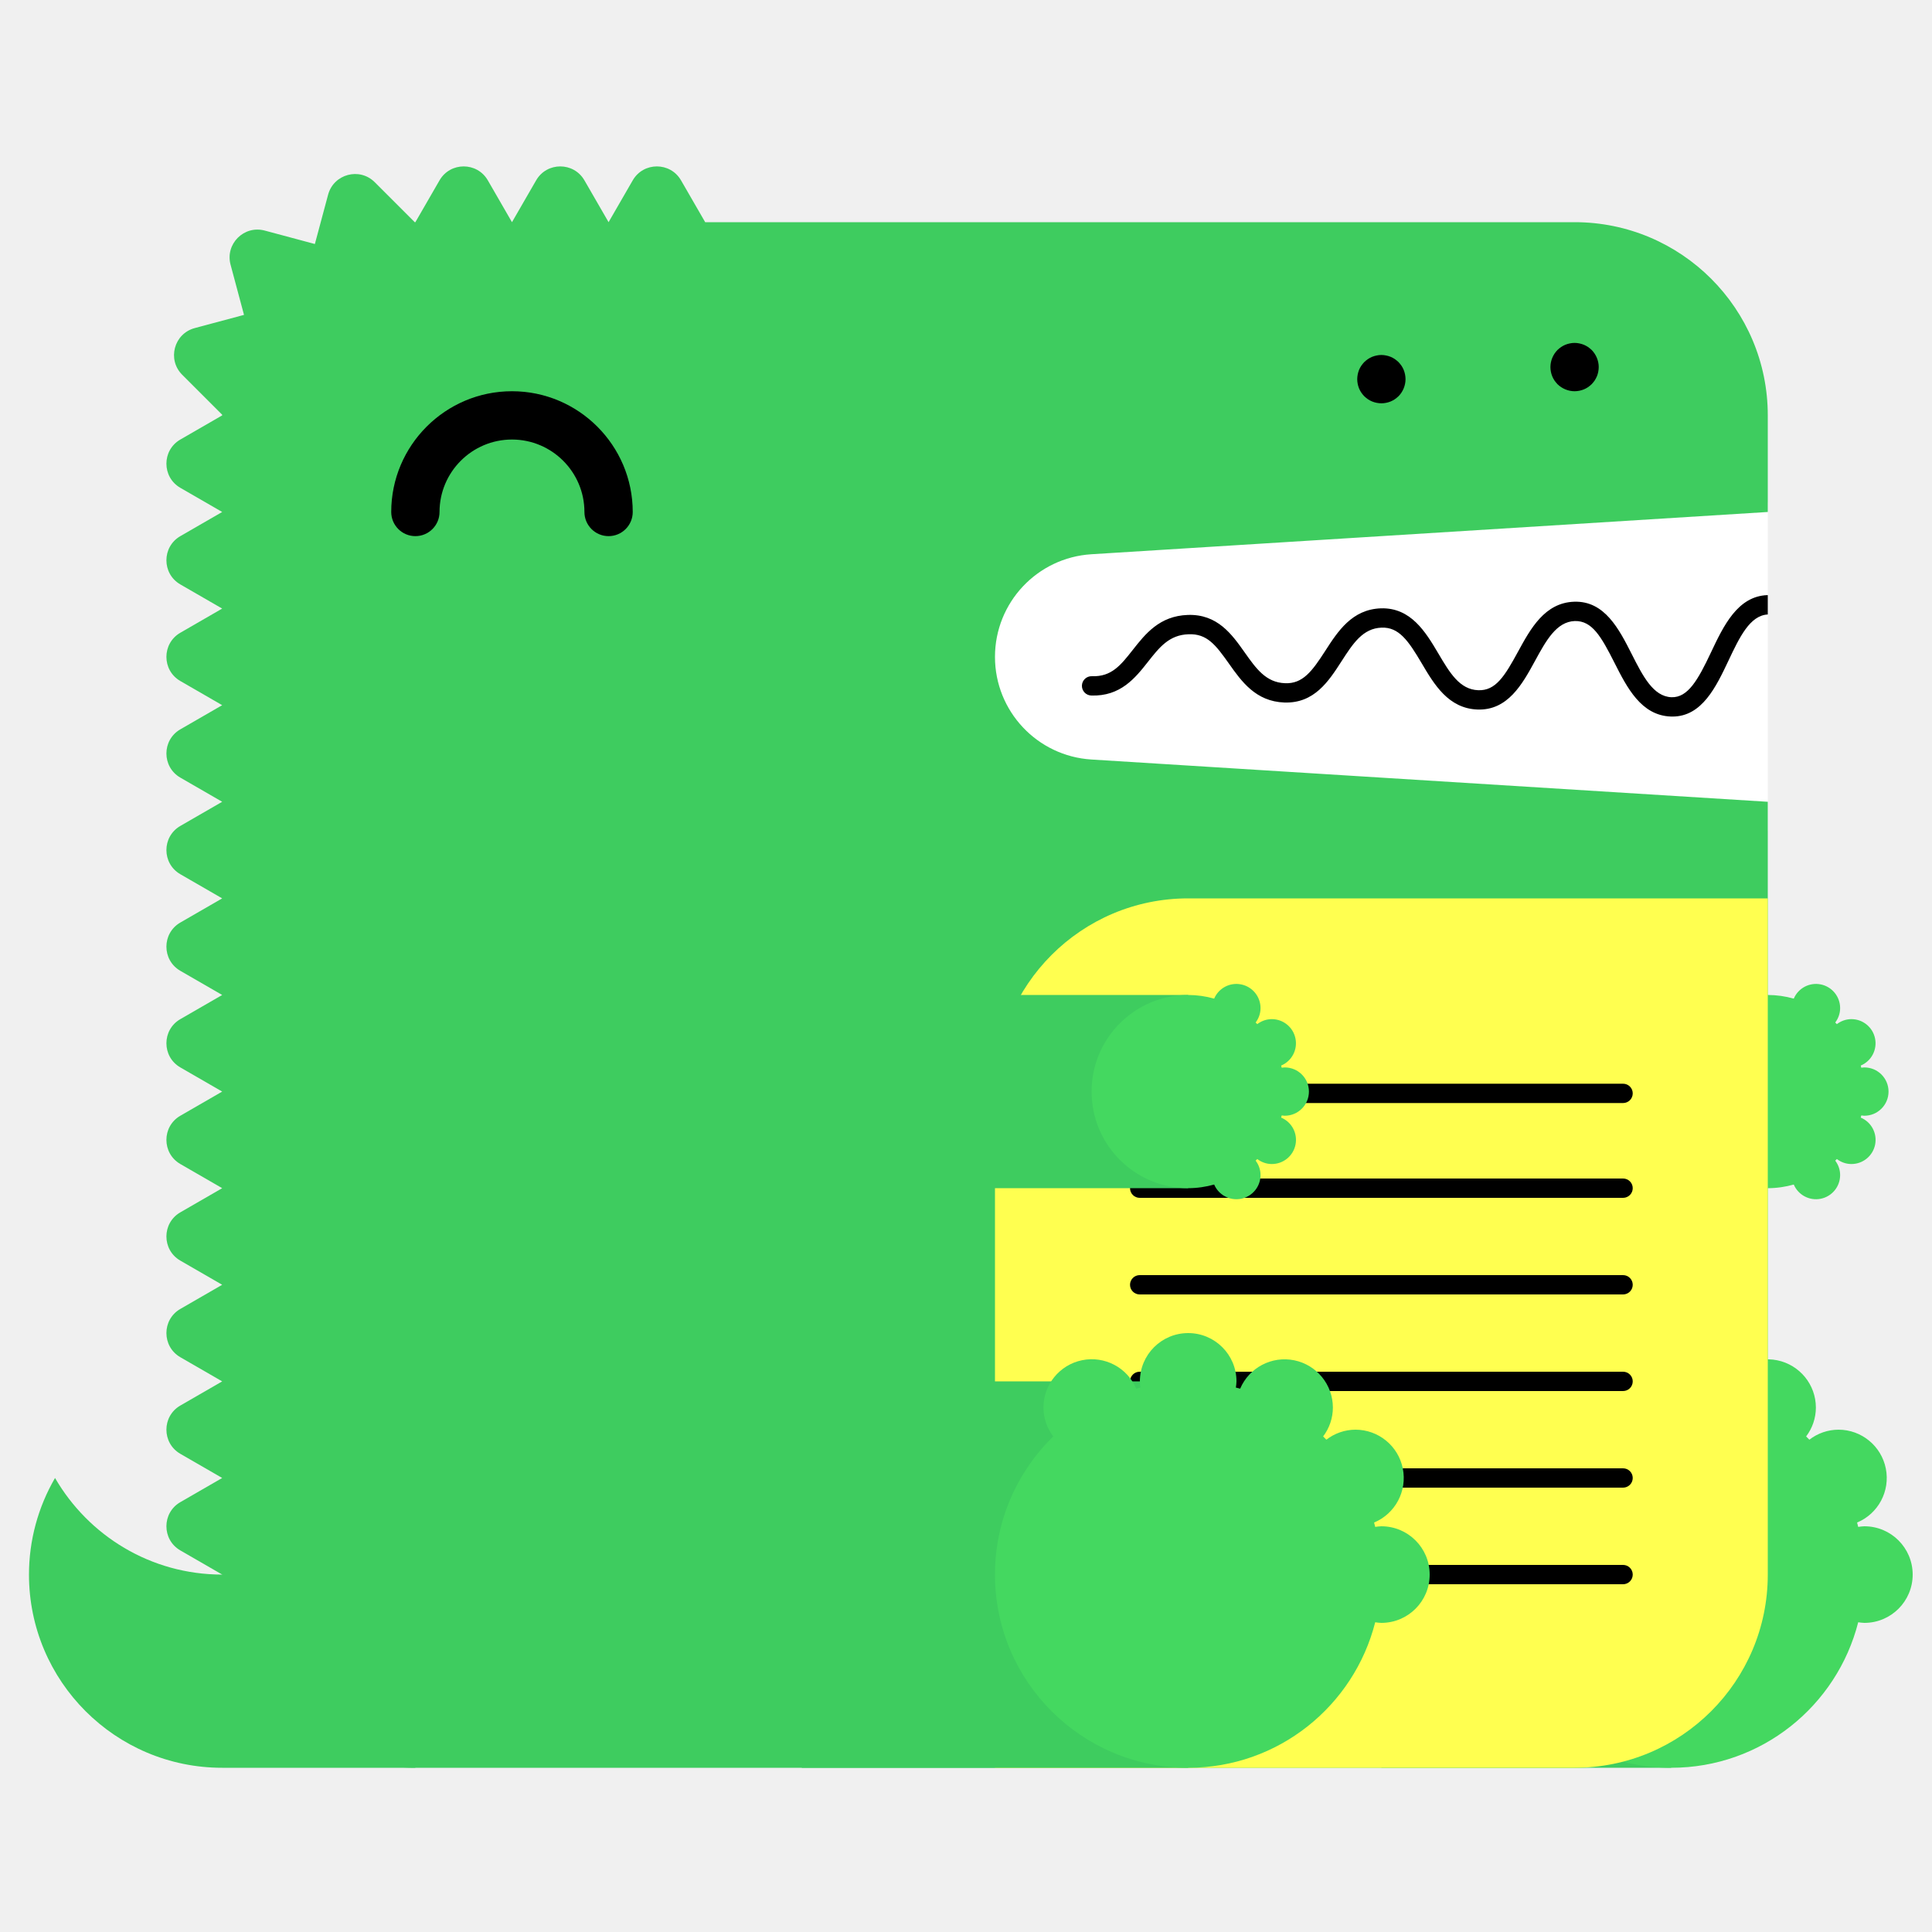
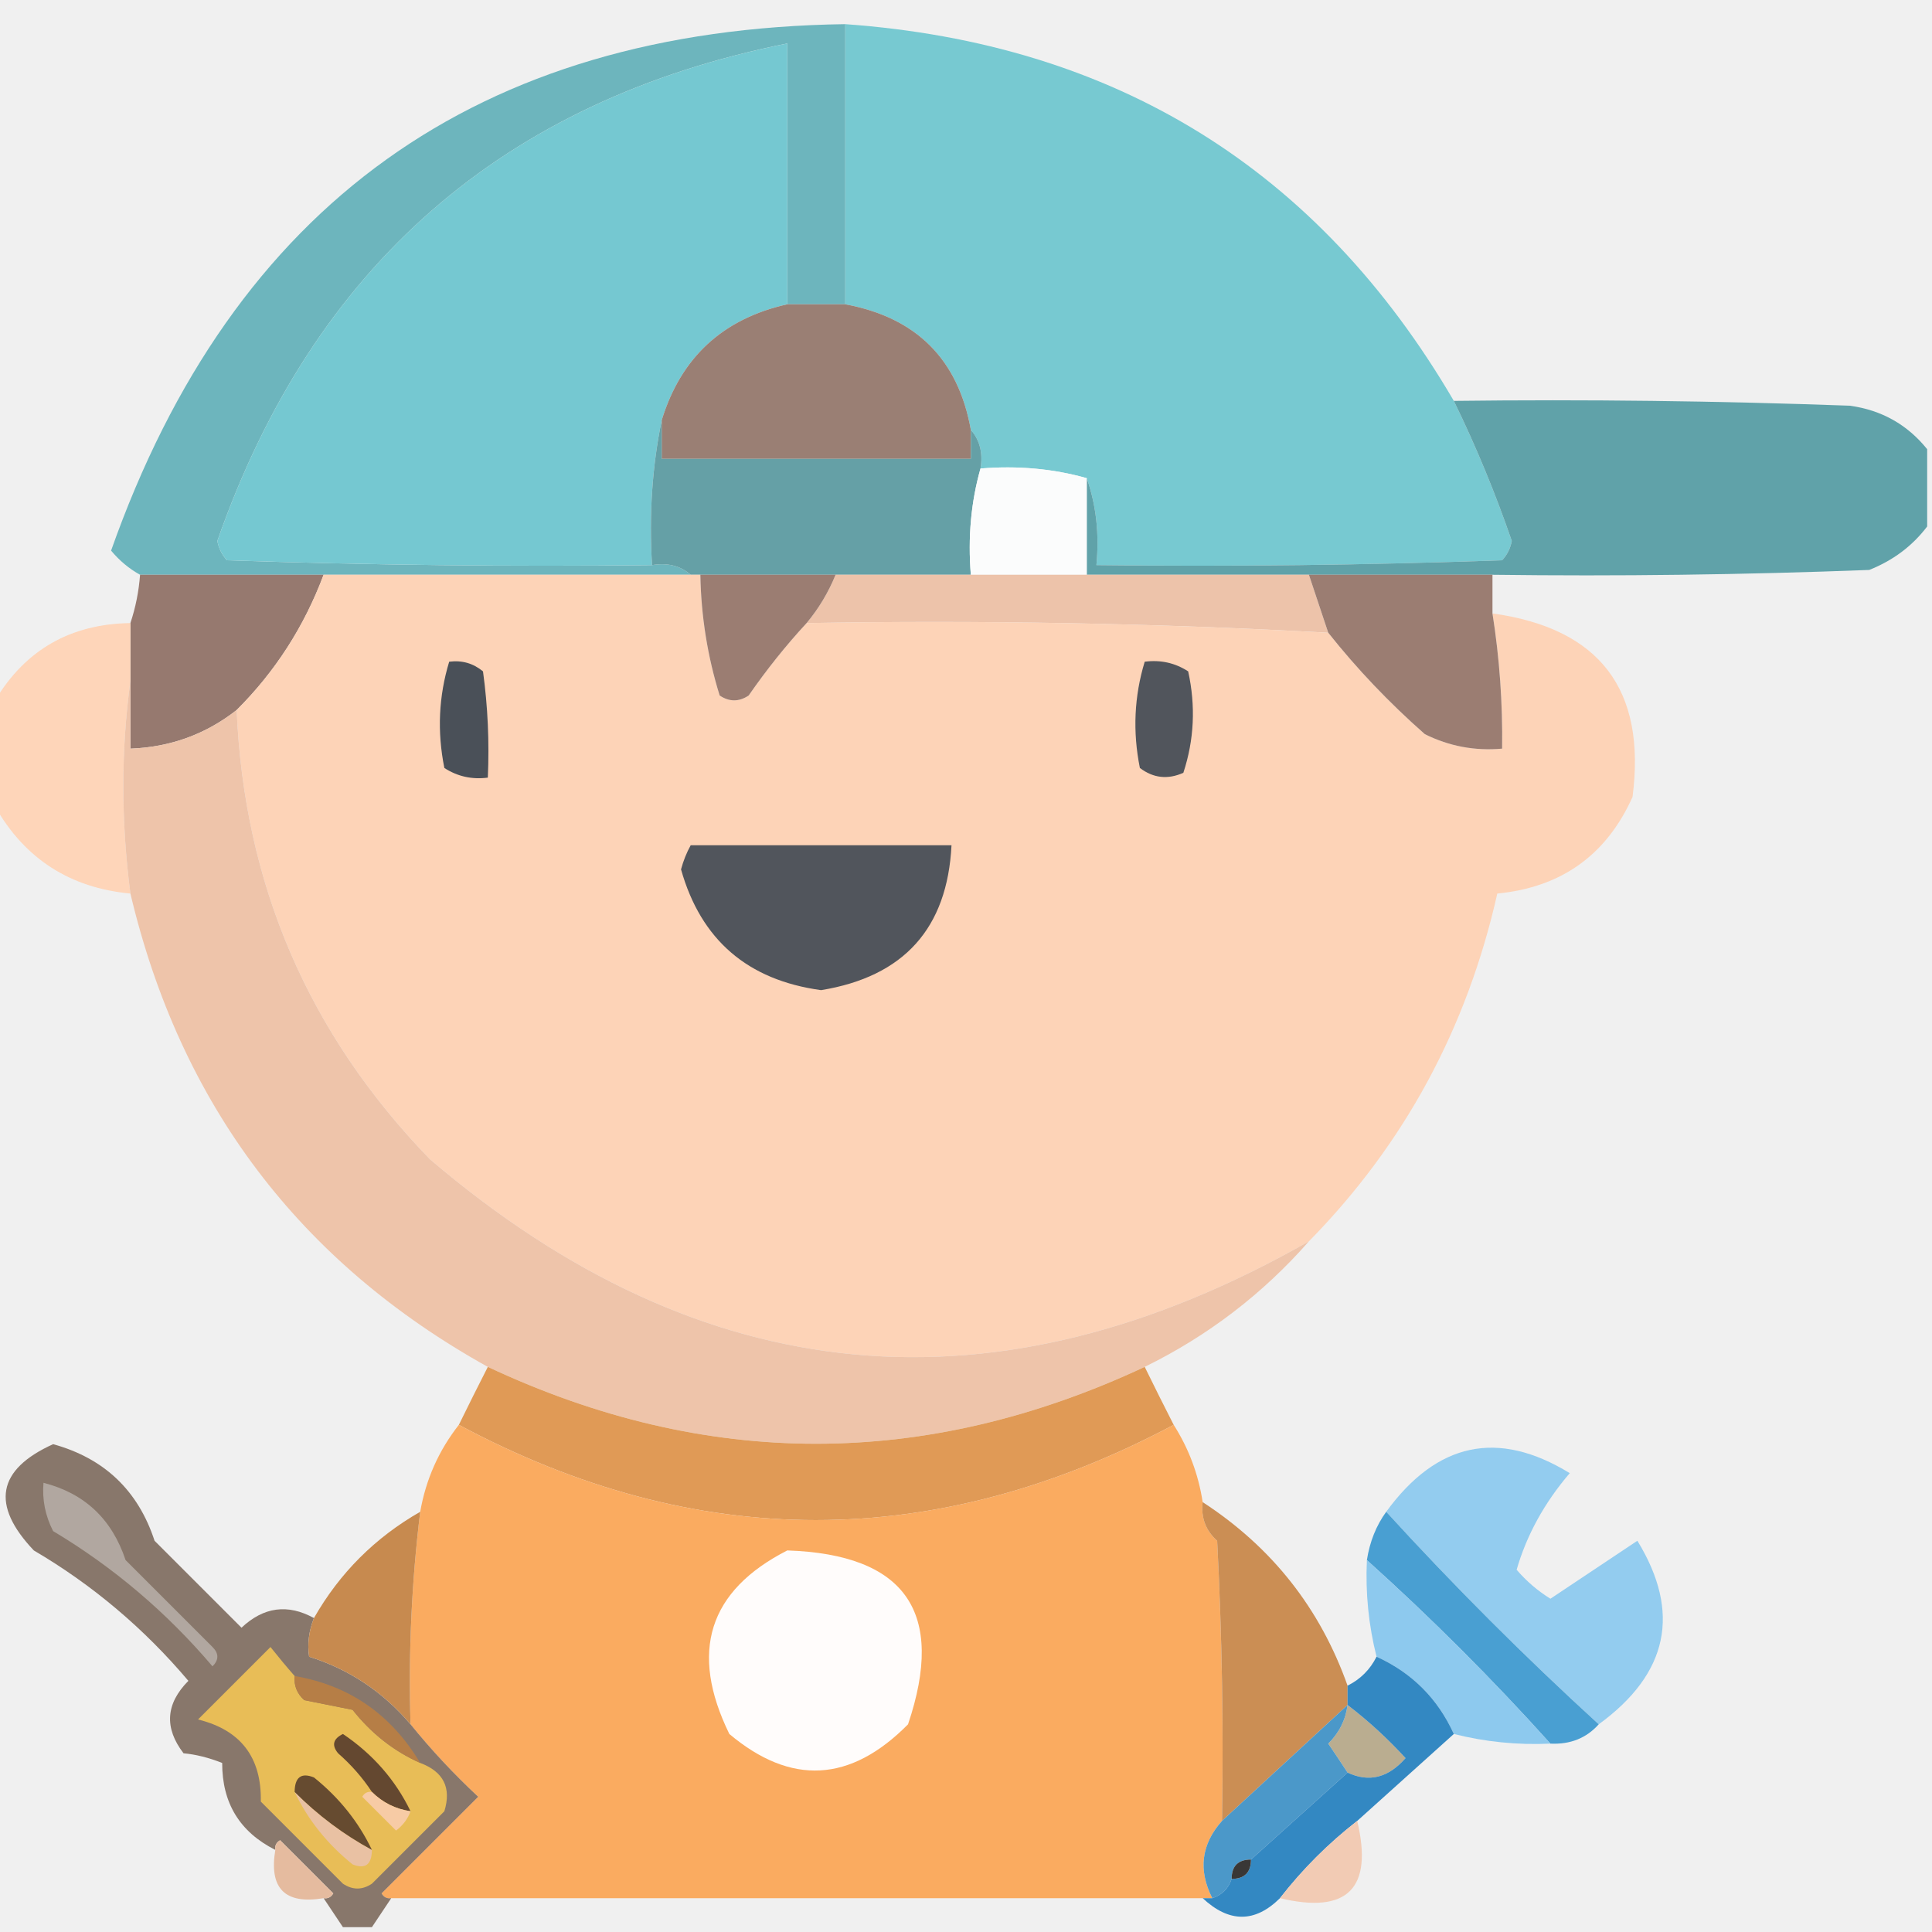
- <svg xmlns="http://www.w3.org/2000/svg" width="200" height="200" viewBox="0 0 200 200">
-   <g fill="none" fill-rule="evenodd">
-     <path fill="#FFF" d="M99 52h84v34H99z" />
-     <path d="M23 163c-7.398 0-13.843-4.027-17.303-10A19.886 19.886 0 0 0 3 163c0 11.046 8.954 20 20 20h20v-20H23z" fill="#3ECC5F" />
-     <path d="M112.98 57.376L183 53V43c0-11.046-8.954-20-20-20H73l-2.5-4.33c-1.112-1.925-3.889-1.925-5 0L63 23l-2.5-4.33c-1.111-1.925-3.889-1.925-5 0L53 23l-2.5-4.33c-1.111-1.925-3.889-1.925-5 0L43 23c-.022 0-.042.003-.065.003l-4.142-4.141c-1.57-1.571-4.252-.853-4.828 1.294l-1.369 5.104-5.192-1.392c-2.148-.575-4.111 1.389-3.535 3.536l1.39 5.193-5.102 1.367c-2.148.576-2.867 3.259-1.296 4.83l4.142 4.142c0 .021-.003.042-.003.064l-4.33 2.5c-1.925 1.111-1.925 3.889 0 5L23 53l-4.33 2.5c-1.925 1.111-1.925 3.889 0 5L23 63l-4.33 2.5c-1.925 1.111-1.925 3.889 0 5L23 73l-4.33 2.5c-1.925 1.111-1.925 3.889 0 5L23 83l-4.33 2.5c-1.925 1.111-1.925 3.889 0 5L23 93l-4.33 2.5c-1.925 1.111-1.925 3.889 0 5L23 103l-4.33 2.5c-1.925 1.111-1.925 3.889 0 5L23 113l-4.33 2.5c-1.925 1.111-1.925 3.889 0 5L23 123l-4.33 2.5c-1.925 1.111-1.925 3.889 0 5L23 133l-4.33 2.5c-1.925 1.111-1.925 3.889 0 5L23 143l-4.33 2.5c-1.925 1.111-1.925 3.889 0 5L23 153l-4.33 2.5c-1.925 1.111-1.925 3.889 0 5L23 163c0 11.046 8.954 20 20 20h120c11.046 0 20-8.954 20-20V83l-70.02-4.376A10.645 10.645 0 0 1 103 68c0-5.621 4.37-10.273 9.98-10.624" fill="#3ECC5F" />
-     <path fill="#3ECC5F" d="M143 183h30v-40h-30z" />
-     <path d="M193 158c-.219 0-.428.037-.639.064-.038-.15-.074-.301-.116-.451A5 5 0 0 0 190.32 148a4.96 4.96 0 0 0-3.016 1.036 26.531 26.531 0 0 0-.335-.336 4.955 4.955 0 0 0 1.011-2.987 5 5 0 0 0-9.599-1.959c-.148-.042-.297-.077-.445-.115.027-.211.064-.42.064-.639a5 5 0 0 0-5-5 5 5 0 0 0-5 5c0 .219.037.428.064.639-.148.038-.297.073-.445.115a4.998 4.998 0 0 0-9.599 1.959c0 1.125.384 2.151 1.011 2.987-3.717 3.632-6.031 8.693-6.031 14.3 0 11.046 8.954 20 20 20 9.339 0 17.16-6.41 19.361-15.064.211.027.42.064.639.064a5 5 0 0 0 5-5 5 5 0 0 0-5-5" fill="#44D860" />
-     <path fill="#3ECC5F" d="M153 123h30v-20h-30z" />
-     <path d="M193 115.5a2.5 2.5 0 1 0 0-5c-.109 0-.214.019-.319.032-.02-.075-.037-.15-.058-.225a2.501 2.501 0 0 0-.963-4.807c-.569 0-1.088.197-1.508.518a6.653 6.653 0 0 0-.168-.168c.314-.417.506-.931.506-1.494a2.5 2.5 0 0 0-4.8-.979A9.987 9.987 0 0 0 183 103c-5.522 0-10 4.478-10 10s4.478 10 10 10c.934 0 1.833-.138 2.69-.377a2.5 2.5 0 0 0 4.8-.979c0-.563-.192-1.077-.506-1.494.057-.055.113-.111.168-.168.42.321.939.518 1.508.518a2.5 2.5 0 0 0 .963-4.807c.021-.074.038-.15.058-.225.105.013.21.032.319.032" fill="#44D860" />
-     <path d="M63 55.5a2.5 2.5 0 0 1-2.5-2.5c0-4.136-3.364-7.5-7.5-7.5s-7.5 3.364-7.5 7.5a2.5 2.5 0 1 1-5 0c0-6.893 5.607-12.5 12.5-12.5S65.5 46.107 65.5 53a2.5 2.5 0 0 1-2.5 2.5" fill="#000" />
-     <path d="M103 183h60c11.046 0 20-8.954 20-20V93h-60c-11.046 0-20 8.954-20 20v70z" fill="#FFFF50" />
-     <path d="M168.02 124h-50.04a1 1 0 1 1 0-2h50.04a1 1 0 1 1 0 2m0 20h-50.04a1 1 0 1 1 0-2h50.04a1 1 0 1 1 0 2m0 20h-50.04a1 1 0 1 1 0-2h50.04a1 1 0 1 1 0 2m0-49.814h-50.04a1 1 0 1 1 0-2h50.04a1 1 0 1 1 0 2m0 19.814h-50.04a1 1 0 1 1 0-2h50.04a1 1 0 1 1 0 2m0 20h-50.04a1 1 0 1 1 0-2h50.04a1 1 0 1 1 0 2M183 61.611c-.012 0-.022-.006-.034-.005-3.09.105-4.552 3.196-5.842 5.923-1.346 2.85-2.387 4.703-4.093 4.647-1.889-.068-2.969-2.202-4.113-4.46-1.314-2.594-2.814-5.536-5.963-5.426-3.046.104-4.513 2.794-5.807 5.167-1.377 2.528-2.314 4.065-4.121 3.994-1.927-.07-2.951-1.805-4.136-3.813-1.321-2.236-2.848-4.75-5.936-4.664-2.994.103-4.465 2.385-5.763 4.4-1.373 2.13-2.335 3.428-4.165 3.351-1.973-.07-2.992-1.51-4.171-3.177-1.324-1.873-2.816-3.993-5.895-3.89-2.928.1-4.399 1.97-5.696 3.618-1.232 1.564-2.194 2.802-4.229 2.724a1 1 0 0 0-.072 2c3.017.101 4.545-1.8 5.872-3.487 1.177-1.496 2.193-2.787 4.193-2.855 1.926-.082 2.829 1.115 4.195 3.045 1.297 1.834 2.769 3.914 5.731 4.021 3.103.104 4.596-2.215 5.918-4.267 1.182-1.834 2.202-3.417 4.15-3.484 1.793-.067 2.769 1.35 4.145 3.681 1.297 2.197 2.766 4.686 5.787 4.796 3.125.108 4.634-2.62 5.949-5.035 1.139-2.088 2.214-4.06 4.119-4.126 1.793-.042 2.728 1.595 4.111 4.33 1.292 2.553 2.757 5.445 5.825 5.556l.169.003c3.064 0 4.518-3.075 5.805-5.794 1.139-2.41 2.217-4.68 4.067-4.773v-2z" fill="#000" />
-     <path fill="#3ECC5F" d="M83 183h40v-40H83z" />
-     <path d="M143 158c-.219 0-.428.037-.639.064-.038-.15-.074-.301-.116-.451A5 5 0 0 0 140.32 148a4.96 4.96 0 0 0-3.016 1.036 26.531 26.531 0 0 0-.335-.336 4.955 4.955 0 0 0 1.011-2.987 5 5 0 0 0-9.599-1.959c-.148-.042-.297-.077-.445-.115.027-.211.064-.42.064-.639a5 5 0 0 0-5-5 5 5 0 0 0-5 5c0 .219.037.428.064.639-.148.038-.297.073-.445.115a4.998 4.998 0 0 0-9.599 1.959c0 1.125.384 2.151 1.011 2.987-3.717 3.632-6.031 8.693-6.031 14.3 0 11.046 8.954 20 20 20 9.339 0 17.16-6.41 19.361-15.064.211.027.42.064.639.064a5 5 0 0 0 5-5 5 5 0 0 0-5-5" fill="#44D860" />
-     <path fill="#3ECC5F" d="M83 123h40v-20H83z" />
-     <path d="M133 115.5a2.5 2.5 0 1 0 0-5c-.109 0-.214.019-.319.032-.02-.075-.037-.15-.058-.225a2.501 2.501 0 0 0-.963-4.807c-.569 0-1.088.197-1.508.518a6.653 6.653 0 0 0-.168-.168c.314-.417.506-.931.506-1.494a2.5 2.5 0 0 0-4.8-.979A9.987 9.987 0 0 0 123 103c-5.522 0-10 4.478-10 10s4.478 10 10 10c.934 0 1.833-.138 2.69-.377a2.5 2.5 0 0 0 4.8-.979c0-.563-.192-1.077-.506-1.494.057-.055.113-.111.168-.168.42.321.939.518 1.508.518a2.5 2.5 0 0 0 .963-4.807c.021-.074.038-.15.058-.225.105.013.21.032.319.032" fill="#44D860" />
-     <path d="M143 41.75c-.16 0-.33-.02-.49-.05a2.52 2.52 0 0 1-.47-.14c-.15-.06-.29-.14-.431-.23-.13-.09-.259-.2-.38-.31-.109-.12-.219-.24-.309-.38s-.17-.28-.231-.43a2.619 2.619 0 0 1-.189-.96c0-.16.02-.33.05-.49.03-.16.08-.31.139-.47.061-.15.141-.29.231-.43.09-.13.2-.26.309-.38.121-.11.25-.22.38-.31.141-.09.281-.17.431-.23.149-.06.31-.11.47-.14.32-.07.65-.07.98 0 .159.03.32.08.47.14.149.06.29.14.43.23.13.09.259.2.38.31.11.12.22.25.31.38.09.14.17.28.23.43.06.16.11.31.14.47.029.16.05.33.05.49 0 .66-.271 1.31-.73 1.77-.121.11-.25.22-.38.31-.14.09-.281.17-.43.23a2.565 2.565 0 0 1-.96.19m20-1.25c-.66 0-1.3-.27-1.771-.73a3.802 3.802 0 0 1-.309-.38c-.09-.14-.17-.28-.231-.43a2.619 2.619 0 0 1-.189-.96c0-.66.27-1.3.729-1.77.121-.11.25-.22.38-.31.141-.09.281-.17.431-.23.149-.06.31-.11.47-.14.32-.07.66-.07.98 0 .159.03.32.08.47.14.149.06.29.14.43.23.13.09.259.2.38.31.459.47.73 1.11.73 1.77 0 .16-.021.33-.05.49-.03.16-.08.32-.14.47-.07.15-.14.29-.23.43-.09.13-.2.26-.31.38-.121.11-.25.22-.38.31-.14.09-.281.17-.43.23a2.565 2.565 0 0 1-.96.19" fill="#000" />
+ <svg xmlns="http://www.w3.org/2000/svg" version="1.1" width="200px" height="200px" style="shape-rendering:geometricPrecision; text-rendering:geometricPrecision; image-rendering:optimizeQuality; fill-rule:evenodd; clip-rule:evenodd">
+   <g>
+     <path style="opacity:0.993" fill="#76c9d1" d="M 87.5,2.5 C 115.471,4.511 136.471,17.511 150.5,41.5C 152.785,46.183 154.785,51.016 156.5,56C 156.355,56.772 156.022,57.439 155.5,58C 141.504,58.5 127.504,58.667 113.5,58.5C 113.81,55.287 113.477,52.287 112.5,49.5C 109.038,48.518 105.371,48.185 101.5,48.5C 101.768,46.901 101.434,45.568 100.5,44.5C 99.2,37.2 94.866,32.866 87.5,31.5C 87.5,21.833 87.5,12.167 87.5,2.5 Z" />
+   </g>
+   <g>
+     <path style="opacity:1" fill="#6db5bd" d="M 87.5,2.5 C 87.5,12.167 87.5,21.833 87.5,31.5C 85.5,31.5 83.5,31.5 81.5,31.5C 81.5,22.5 81.5,13.5 81.5,4.5C 52.112,10.38 32.446,27.546 22.5,56C 22.645,56.772 22.978,57.439 23.5,58C 38.163,58.5 52.83,58.667 67.5,58.5C 69.099,58.232 70.432,58.566 71.5,59.5C 58.833,59.5 46.167,59.5 33.5,59.5C 27.167,59.5 20.833,59.5 14.5,59.5C 13.373,58.878 12.373,58.045 11.5,57C 24.146,21.193 49.48,3.026 87.5,2.5 Z" />
+   </g>
+   <g>
+     <path style="opacity:1" fill="#75c8d1" d="M 81.5,31.5 C 74.823,32.998 70.49,36.998 68.5,43.5C 67.513,48.305 67.18,53.305 67.5,58.5C 52.83,58.667 38.163,58.5 23.5,58C 22.978,57.439 22.645,56.772 22.5,56C 32.446,27.546 52.112,10.38 81.5,4.5C 81.5,13.5 81.5,22.5 81.5,31.5 Z" />
+   </g>
+   <g>
+     <path style="opacity:1" fill="#9a7f74" d="M 81.5,31.5 C 83.5,31.5 85.5,31.5 87.5,31.5C 94.866,32.866 99.2,37.2 100.5,44.5C 100.5,45.5 100.5,46.5 100.5,47.5C 89.833,47.5 79.167,47.5 68.5,47.5C 68.5,46.167 68.5,44.833 68.5,43.5C 70.49,36.998 74.823,32.998 81.5,31.5 Z" />
+   </g>
+   <g>
+     <path style="opacity:1" fill="#60a2a9" d="M 150.5,41.5 C 164.171,41.333 177.837,41.5 191.5,42C 194.778,42.451 197.444,43.951 199.5,46.5C 199.5,49.167 199.5,51.833 199.5,54.5C 197.968,56.521 195.968,58.021 193.5,59C 180.504,59.5 167.504,59.667 154.5,59.5C 148.167,59.5 141.833,59.5 135.5,59.5C 127.833,59.5 120.167,59.5 112.5,59.5C 112.5,56.167 112.5,52.833 112.5,49.5C 113.477,52.287 113.81,55.287 113.5,58.5C 127.504,58.667 141.504,58.5 155.5,58C 156.022,57.439 156.355,56.772 156.5,56C 154.785,51.016 152.785,46.183 150.5,41.5 Z" />
+   </g>
+   <g>
+     <path style="opacity:1" fill="#65a0a6" d="M 68.5,43.5 C 68.5,44.833 68.5,46.167 68.5,47.5C 79.167,47.5 89.833,47.5 100.5,47.5C 100.5,46.5 100.5,45.5 100.5,44.5C 101.434,45.568 101.768,46.901 101.5,48.5C 100.518,51.962 100.185,55.629 100.5,59.5C 95.833,59.5 91.167,59.5 86.5,59.5C 81.833,59.5 77.167,59.5 72.5,59.5C 72.167,59.5 71.833,59.5 71.5,59.5C 70.432,58.566 69.099,58.232 67.5,58.5C 67.18,53.305 67.513,48.305 68.5,43.5 Z" />
+   </g>
+   <g>
+     <path style="opacity:1" fill="#fbfcfc" d="M 101.5,48.5 C 105.371,48.185 109.038,48.518 112.5,49.5C 112.5,52.833 112.5,56.167 112.5,59.5C 108.5,59.5 104.5,59.5 100.5,59.5C 100.185,55.629 100.518,51.962 101.5,48.5 Z" />
+   </g>
+   <g>
+     <path style="opacity:1" fill="#96796f" d="M 14.5,59.5 C 20.833,59.5 27.167,59.5 33.5,59.5C 31.494,64.855 28.494,69.521 24.5,73.5C 21.302,76.011 17.636,77.345 13.5,77.5C 13.5,75.167 13.5,72.833 13.5,70.5C 13.5,68.5 13.5,66.5 13.5,64.5C 14.038,62.883 14.371,61.216 14.5,59.5 Z" />
+   </g>
+   <g>
+     <path style="opacity:1" fill="#edc3aa" d="M 86.5,59.5 C 91.167,59.5 95.833,59.5 100.5,59.5C 104.5,59.5 108.5,59.5 112.5,59.5C 120.167,59.5 127.833,59.5 135.5,59.5C 136.167,61.5 136.833,63.5 137.5,65.5C 119.577,64.514 101.577,64.181 83.5,64.5C 84.751,62.999 85.751,61.333 86.5,59.5 Z" />
+   </g>
+   <g>
+     <path style="opacity:0.976" fill="#fed4b7" d="M 13.5,64.5 C 13.5,66.5 13.5,68.5 13.5,70.5C 12.524,77.67 12.524,85.003 13.5,92.5C 7.254,91.915 2.587,88.915 -0.5,83.5C -0.5,79.833 -0.5,76.167 -0.5,72.5C 2.635,67.263 7.302,64.596 13.5,64.5 Z" />
+   </g>
+   <g>
+     <path style="opacity:0.997" fill="#fdd3b7" d="M 33.5,59.5 C 46.167,59.5 58.833,59.5 71.5,59.5C 71.833,59.5 72.167,59.5 72.5,59.5C 72.577,63.794 73.244,67.96 74.5,72C 75.5,72.667 76.5,72.667 77.5,72C 79.364,69.312 81.364,66.812 83.5,64.5C 101.577,64.181 119.577,64.514 137.5,65.5C 140.48,69.255 143.813,72.755 147.5,76C 150.014,77.252 152.68,77.752 155.5,77.5C 155.563,72.797 155.229,68.13 154.5,63.5C 165.605,65.043 170.438,71.376 169,82.5C 166.292,88.525 161.626,91.858 155,92.5C 151.858,106.46 145.358,118.46 135.5,128.5C 103.108,146.949 72.774,144.116 44.5,120C 31.931,107.029 25.264,91.529 24.5,73.5C 28.494,69.521 31.494,64.855 33.5,59.5 Z" />
+   </g>
+   <g>
+     <path style="opacity:1" fill="#9b7d72" d="M 72.5,59.5 C 77.167,59.5 81.833,59.5 86.5,59.5C 85.751,61.333 84.751,62.999 83.5,64.5C 81.364,66.812 79.364,69.312 77.5,72C 76.5,72.667 75.5,72.667 74.5,72C 73.244,67.96 72.577,63.794 72.5,59.5 Z" />
+   </g>
+   <g>
+     <path style="opacity:1" fill="#9b7d72" d="M 135.5,59.5 C 141.833,59.5 148.167,59.5 154.5,59.5C 154.5,60.833 154.5,62.167 154.5,63.5C 155.229,68.13 155.563,72.797 155.5,77.5C 152.68,77.752 150.014,77.252 147.5,76C 143.813,72.755 140.48,69.255 137.5,65.5C 136.833,63.5 136.167,61.5 135.5,59.5 Z" />
+   </g>
+   <g>
+     <path style="opacity:1" fill="#4a5058" d="M 46.5,68.5 C 47.822,68.33 48.989,68.663 50,69.5C 50.499,73.152 50.665,76.818 50.5,80.5C 48.856,80.713 47.356,80.38 46,79.5C 45.245,75.745 45.411,72.078 46.5,68.5 Z" />
+   </g>
+   <g>
+     <path style="opacity:1" fill="#51555c" d="M 118.5,68.5 C 120.144,68.287 121.644,68.62 123,69.5C 123.789,73.091 123.622,76.591 122.5,80C 120.888,80.72 119.388,80.554 118,79.5C 117.245,75.745 117.411,72.078 118.5,68.5 Z" />
+   </g>
+   <g>
+     <path style="opacity:0.996" fill="#eec4aa" d="M 13.5,70.5 C 13.5,72.833 13.5,75.167 13.5,77.5C 17.636,77.345 21.302,76.011 24.5,73.5C 25.264,91.529 31.931,107.029 44.5,120C 72.774,144.116 103.108,146.949 135.5,128.5C 130.711,133.952 125.045,138.285 118.5,141.5C 95.788,152.11 73.121,152.11 50.5,141.5C 30.998,130.654 18.664,114.321 13.5,92.5C 12.524,85.003 12.524,77.67 13.5,70.5 Z" />
+   </g>
+   <g>
+     <path style="opacity:1" fill="#51555c" d="M 71.5,87.5 C 80.5,87.5 89.5,87.5 98.5,87.5C 98.071,96.098 93.571,101.098 85,102.5C 77.394,101.46 72.561,97.294 70.5,90C 70.743,89.098 71.077,88.265 71.5,87.5 Z" />
+   </g>
+   <g>
+     <path style="opacity:0.998" fill="#e09a56" d="M 50.5,141.5 C 73.121,152.11 95.788,152.11 118.5,141.5C 119.471,143.483 120.471,145.483 121.5,147.5C 96.758,160.646 72.092,160.646 47.5,147.5C 48.471,145.517 49.471,143.517 50.5,141.5 Z" />
+   </g>
+   <g>
+     <path style="opacity:0.992" fill="#faaa5f" d="M 47.5,147.5 C 72.092,160.646 96.758,160.646 121.5,147.5C 123.06,149.954 124.06,152.62 124.5,155.5C 124.312,157.103 124.812,158.437 126,159.5C 126.5,169.161 126.666,178.828 126.5,188.5C 124.35,190.922 124.017,193.589 125.5,196.5C 125.167,196.5 124.833,196.5 124.5,196.5C 96.5,196.5 68.5,196.5 40.5,196.5C 40.062,196.565 39.728,196.399 39.5,196C 42.833,192.667 46.167,189.333 49.5,186C 46.961,183.63 44.628,181.13 42.5,178.5C 42.274,171.124 42.608,163.791 43.5,156.5C 44.085,153.152 45.418,150.152 47.5,147.5 Z" />
+   </g>
+   <g>
+     <path style="opacity:0.674" fill="#563d2b" d="M 32.5,167.5 C 31.972,168.847 31.805,170.181 32,171.5C 36.149,172.808 39.649,175.141 42.5,178.5C 44.628,181.13 46.961,183.63 49.5,186C 46.167,189.333 42.833,192.667 39.5,196C 39.728,196.399 40.062,196.565 40.5,196.5C 39.833,197.5 39.167,198.5 38.5,199.5C 37.5,199.5 36.5,199.5 35.5,199.5C 34.833,198.5 34.167,197.5 33.5,196.5C 33.938,196.565 34.272,196.399 34.5,196C 32.667,194.167 30.833,192.333 29,190.5C 28.601,190.728 28.435,191.062 28.5,191.5C 24.823,189.651 22.99,186.651 23,182.5C 21.602,181.949 20.268,181.616 19,181.5C 16.983,178.873 17.15,176.373 19.5,174C 14.899,168.561 9.566,164.061 3.5,160.5C -0.965,155.796 -0.299,152.129 5.5,149.5C 10.798,150.965 14.298,154.298 16,159.5C 19,162.5 22,165.5 25,168.5C 27.288,166.344 29.788,166.01 32.5,167.5 Z" />
+   </g>
+   <g>
+     <path style="opacity:0.851" fill="#82c5ee" d="M 165.5,178.5 C 157.833,171.5 150.5,164.167 143.5,156.5C 148.754,149.291 155.087,147.957 162.5,152.5C 159.876,155.567 158.042,158.9 157,162.5C 158.019,163.687 159.186,164.687 160.5,165.5C 163.5,163.5 166.5,161.5 169.5,159.5C 174.043,166.913 172.709,173.246 165.5,178.5 Z" />
+   </g>
+   <g>
+     <path style="opacity:0.796" fill="#bbb4ad" d="M 4.5,153.5 C 8.754,154.585 11.587,157.252 13,161.5C 16,164.5 19,167.5 22,170.5C 22.667,171.167 22.667,171.833 22,172.5C 17.234,166.895 11.734,162.228 5.5,158.5C 4.691,156.929 4.357,155.262 4.5,153.5 Z" />
+   </g>
+   <g>
+     <path style="opacity:0.98" fill="#c6884b" d="M 43.5,156.5 C 42.608,163.791 42.274,171.124 42.5,178.5C 39.649,175.141 36.149,172.808 32,171.5C 31.805,170.181 31.972,168.847 32.5,167.5C 35.16,162.839 38.827,159.173 43.5,156.5 Z" />
+   </g>
+   <g>
+     <path style="opacity:0.982" fill="#ca8c51" d="M 124.5,155.5 C 131.657,160.155 136.657,166.488 139.5,174.5C 139.5,175.167 139.5,175.833 139.5,176.5C 135.167,180.5 130.833,184.5 126.5,188.5C 126.666,178.828 126.5,169.161 126,159.5C 124.812,158.437 124.312,157.103 124.5,155.5 Z" />
+   </g>
+   <g>
+     <path style="opacity:1" fill="#499fd2" d="M 143.5,156.5 C 150.5,164.167 157.833,171.5 165.5,178.5C 164.22,179.931 162.553,180.598 160.5,180.5C 154.5,173.833 148.167,167.5 141.5,161.5C 141.796,159.597 142.463,157.93 143.5,156.5 Z" />
+   </g>
+   <g>
+     <path style="opacity:1" fill="#fffcfb" d="M 81.5,160.5 C 93.748,160.912 97.914,166.912 94,178.5C 88.044,184.528 81.877,184.862 75.5,179.5C 71.342,171.002 73.342,164.669 81.5,160.5 Z" />
+   </g>
+   <g>
+     <path style="opacity:0.895" fill="#82c5ee" d="M 141.5,161.5 C 148.167,167.5 154.5,173.833 160.5,180.5C 157.098,180.658 153.764,180.324 150.5,179.5C 148.833,175.833 146.167,173.167 142.5,171.5C 141.676,168.236 141.342,164.902 141.5,161.5 Z" />
+   </g>
+   <g>
+     <path style="opacity:0.986" fill="#e9be57" d="M 30.5,173.5 C 30.414,174.496 30.748,175.329 31.5,176C 33.167,176.333 34.833,176.667 36.5,177C 38.441,179.454 40.775,181.287 43.5,182.5C 45.914,183.406 46.747,185.072 46,187.5C 43.5,190 41,192.5 38.5,195C 37.5,195.667 36.5,195.667 35.5,195C 32.667,192.167 29.833,189.333 27,186.5C 27.087,181.923 24.921,179.089 20.5,178C 23,175.5 25.5,173 28,170.5C 28.852,171.571 29.685,172.571 30.5,173.5 Z" />
+   </g>
+   <g>
+     <path style="opacity:1" fill="#b67e46" d="M 30.5,173.5 C 36.151,174.467 40.484,177.467 43.5,182.5C 40.775,181.287 38.441,179.454 36.5,177C 34.833,176.667 33.167,176.333 31.5,176C 30.748,175.329 30.414,174.496 30.5,173.5 Z" />
+   </g>
+   <g>
+     <path style="opacity:1" fill="#baad90" d="M 139.5,176.5 C 141.63,178.127 143.63,179.96 145.5,182C 143.719,184.04 141.719,184.54 139.5,183.5C 138.859,182.518 138.193,181.518 137.5,180.5C 138.63,179.378 139.297,178.044 139.5,176.5 Z" />
+   </g>
+   <g>
+     <path style="opacity:1" fill="#4b98c9" d="M 139.5,176.5 C 139.297,178.044 138.63,179.378 137.5,180.5C 138.193,181.518 138.859,182.518 139.5,183.5C 136.167,186.5 132.833,189.5 129.5,192.5C 128.167,192.5 127.5,193.167 127.5,194.5C 127.167,195.5 126.5,196.167 125.5,196.5C 124.017,193.589 124.35,190.922 126.5,188.5C 130.833,184.5 135.167,180.5 139.5,176.5 Z" />
+   </g>
+   <g>
+     <path style="opacity:1" fill="#644830" d="M 42.5,187.5 C 40.938,187.267 39.605,186.6 38.5,185.5C 37.542,184.038 36.376,182.705 35,181.5C 34.312,180.668 34.479,180.002 35.5,179.5C 38.595,181.589 40.929,184.256 42.5,187.5 Z" />
+   </g>
+   <g>
+     <path style="opacity:0.944" fill="#2882c0" d="M 142.5,171.5 C 146.167,173.167 148.833,175.833 150.5,179.5C 147.167,182.5 143.833,185.5 140.5,188.5C 137.5,190.833 134.833,193.5 132.5,196.5C 129.91,199.059 127.243,199.059 124.5,196.5C 124.833,196.5 125.167,196.5 125.5,196.5C 126.5,196.167 127.167,195.5 127.5,194.5C 128.833,194.5 129.5,193.833 129.5,192.5C 132.833,189.5 136.167,186.5 139.5,183.5C 141.719,184.54 143.719,184.04 145.5,182C 143.63,179.96 141.63,178.127 139.5,176.5C 139.5,175.833 139.5,175.167 139.5,174.5C 140.833,173.833 141.833,172.833 142.5,171.5 Z" />
+   </g>
+   <g>
+     <path style="opacity:1" fill="#f7cba5" d="M 38.5,185.5 C 39.605,186.6 40.938,187.267 42.5,187.5C 42.217,188.289 41.717,188.956 41,189.5C 39.833,188.333 38.667,187.167 37.5,186C 37.728,185.601 38.062,185.435 38.5,185.5 Z" />
+   </g>
+   <g>
+     <path style="opacity:1" fill="#e9c1a3" d="M 30.5,185.5 C 32.902,187.909 35.569,189.909 38.5,191.5C 38.483,193.028 37.816,193.528 36.5,193C 33.882,190.894 31.882,188.394 30.5,185.5 Z" />
+   </g>
+   <g>
+     <path style="opacity:1" fill="#664b30" d="M 38.5,191.5 C 35.569,189.909 32.902,187.909 30.5,185.5C 30.517,183.972 31.184,183.472 32.5,184C 35.118,186.106 37.118,188.606 38.5,191.5 Z" />
+   </g>
+   <g>
+     <path style="opacity:0.959" fill="#f3cab2" d="M 140.5,188.5 C 142.167,195.5 139.5,198.167 132.5,196.5C 134.833,193.5 137.5,190.833 140.5,188.5 Z" />
+   </g>
+   <g>
+     <path style="opacity:1" fill="#e5bb9f" d="M 33.5,196.5 C 29.5,197.167 27.833,195.5 28.5,191.5C 28.435,191.062 28.601,190.728 29,190.5C 30.833,192.333 32.667,194.167 34.5,196C 34.272,196.399 33.938,196.565 33.5,196.5 Z" />
+   </g>
+   <g>
+     <path style="opacity:1" fill="#393736" d="M 129.5,192.5 C 129.5,193.833 128.833,194.5 127.5,194.5C 127.5,193.167 128.167,192.5 129.5,192.5 Z" />
  </g>
</svg>
